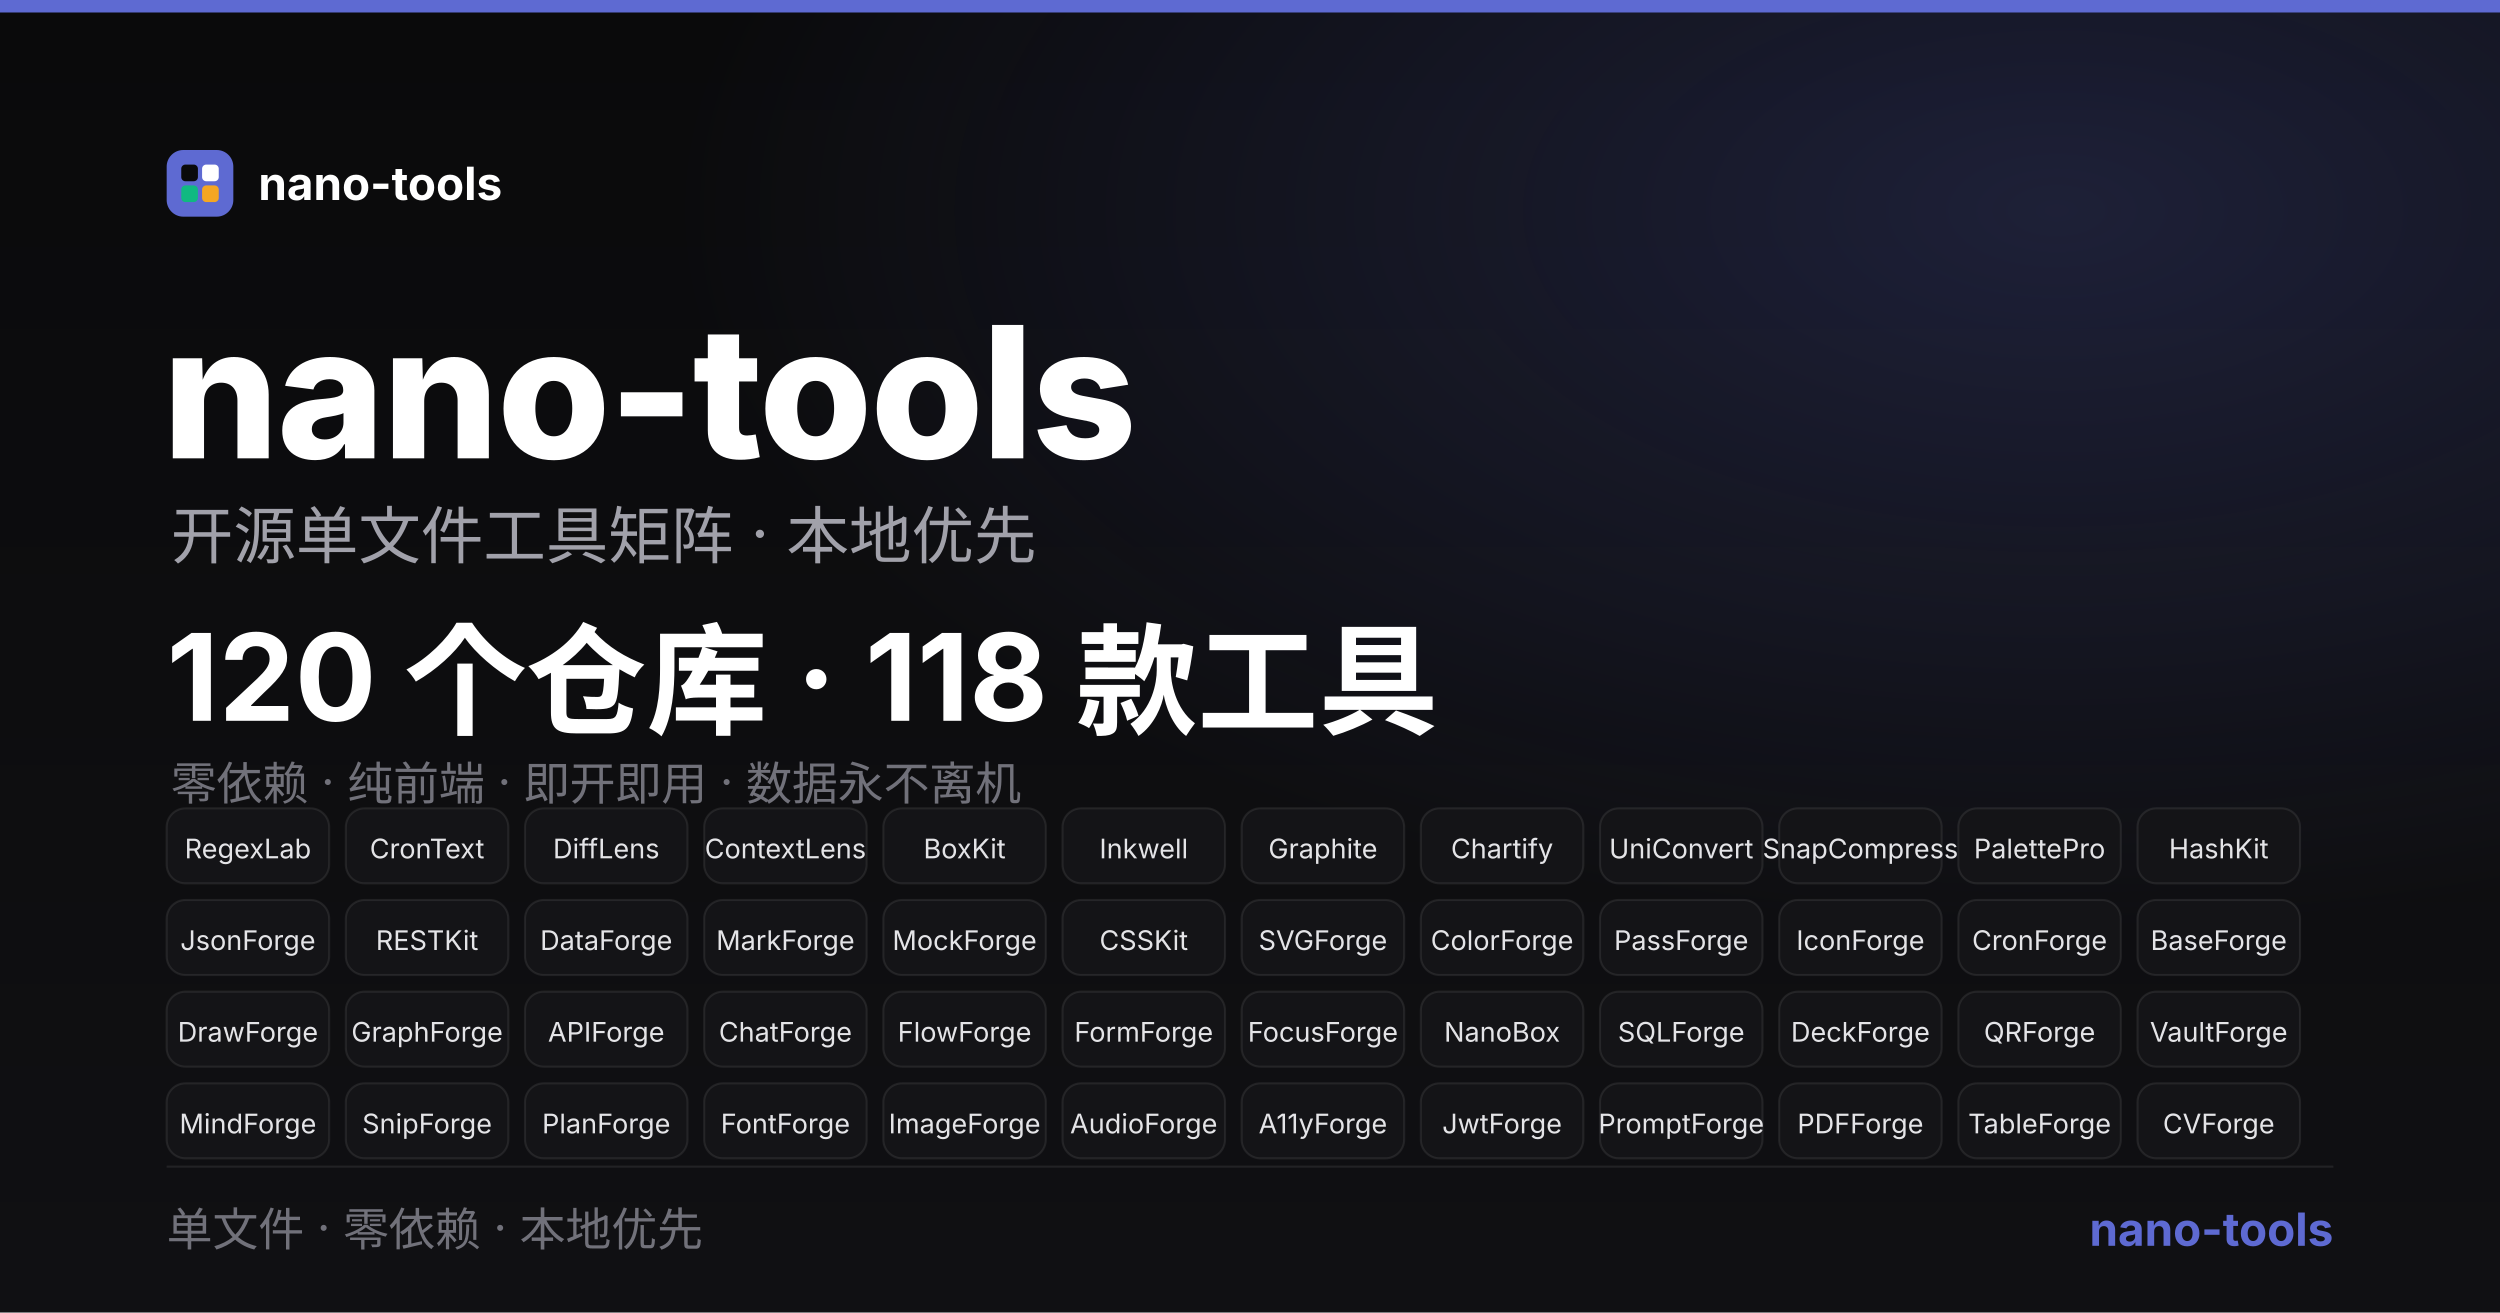
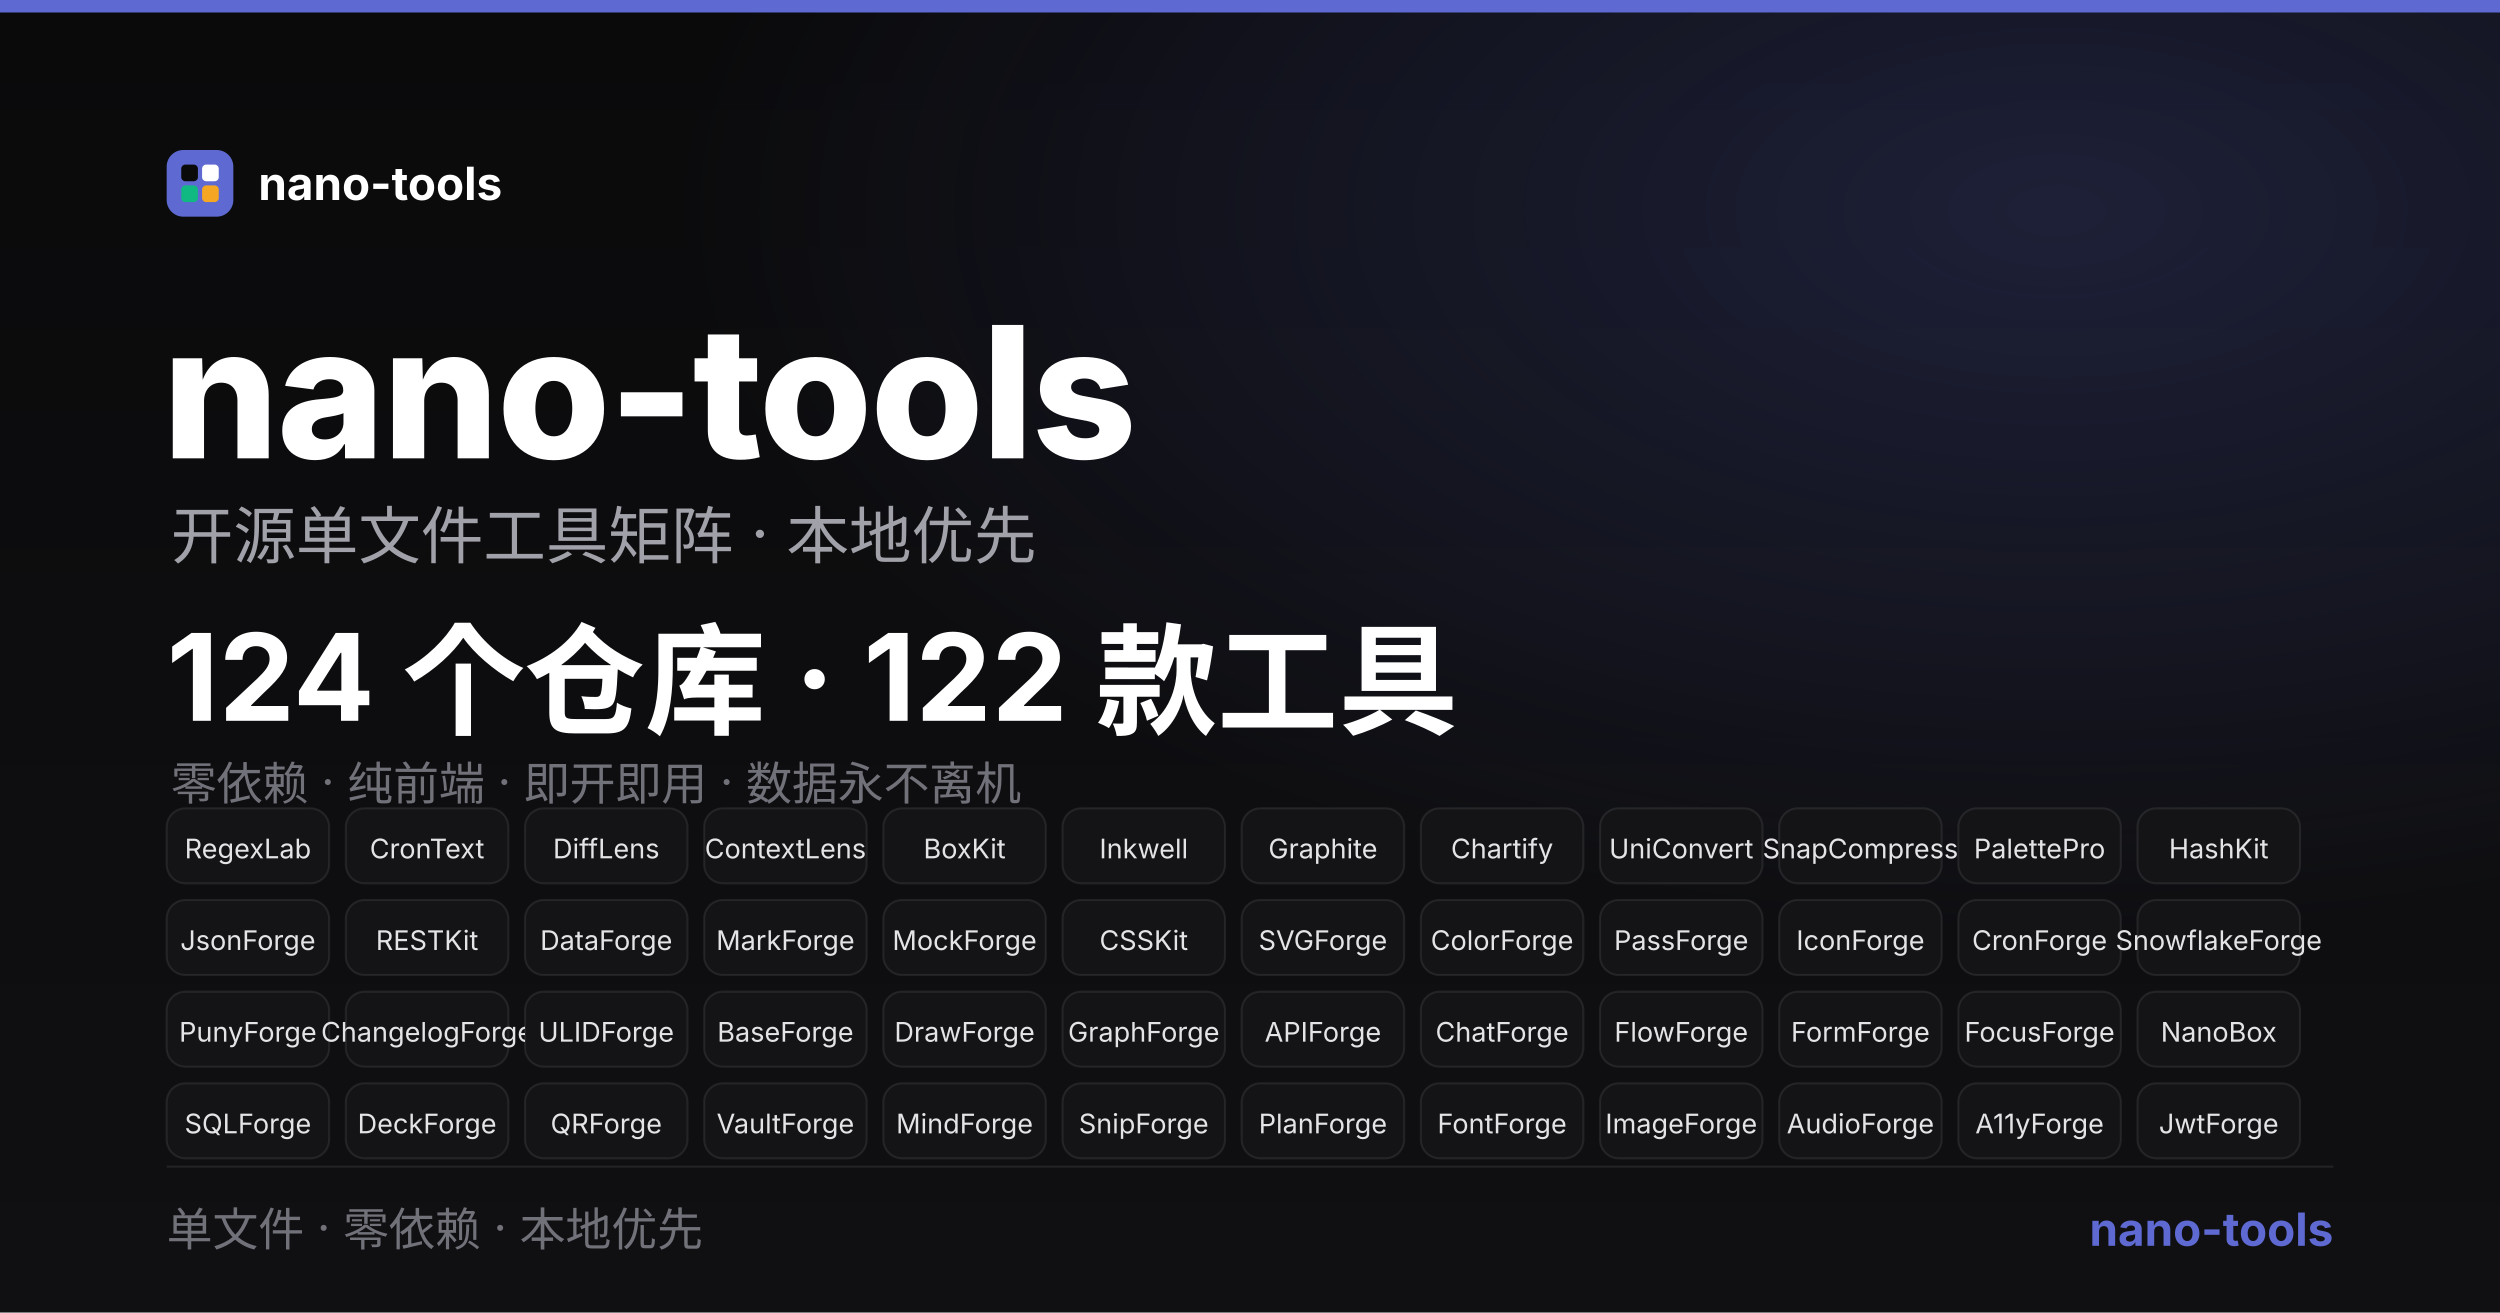
<svg xmlns="http://www.w3.org/2000/svg" width="1200" height="630" viewBox="0 0 1200 630" font-family="-apple-system,BlinkMacSystemFont,'Segoe UI','PingFang SC','Microsoft YaHei',sans-serif">
  <defs>
    <linearGradient id="bg" x1="0" y1="0" x2="0" y2="1">
      <stop offset="0" stop-color="#0A0A0B" />
      <stop offset="1" stop-color="#101013" />
    </linearGradient>
    <radialGradient id="glow" cx="82%" cy="16%" r="55%">
      <stop offset="0%" stop-color="#5E6AD2" stop-opacity="0.22" />
      <stop offset="100%" stop-color="#5E6AD2" stop-opacity="0" />
    </radialGradient>
  </defs>
  <rect width="1200" height="630" fill="url(#bg)" />
  <rect width="1200" height="630" fill="url(#glow)" />
  <rect x="0" y="0" width="1200" height="6" fill="#5E6AD2" />
  <g transform="translate(80,72)">
    <rect x="0" y="0" width="32" height="32" rx="8" fill="#5E6AD2" />
    <rect x="7" y="7" width="8" height="8" rx="2" fill="#0A0A0B" />
    <rect x="17" y="7" width="8" height="8" rx="2" fill="#FFFFFF" />
    <rect x="7" y="17" width="8" height="8" rx="2" fill="#10B981" />
    <rect x="17" y="17" width="8" height="8" rx="2" fill="#F5A623" />
  </g>
  <text x="124" y="96" fill="#FFFFFF" font-size="22" font-weight="700">nano-tools</text>
  <text x="78" y="220" fill="#FFFFFF" font-size="88" font-weight="800" letter-spacing="-1">nano-tools</text>
  <text x="82" y="268" fill="#A1A1AA" font-size="30">开源单文件工具矩阵 · 本地优先</text>
-   <text x="80" y="346" fill="#FFFFFF" font-size="58" font-weight="700">120 个仓库 · 118 款工具</text>
+   <text x="80" y="346" fill="#FFFFFF" font-size="58" font-weight="700">124 个仓库 · 122 款工具</text>
  <text x="82" y="384" fill="#71717A" font-size="22">零依赖 · 纯前端 · 即开即用 · 数据永不离机</text>
  <g transform="translate(80,388)">
    <rect x="0" y="0" width="78" height="36" rx="9" fill="#141417" stroke="#FFFFFF" stroke-opacity="0.08" />
    <text x="39" y="24" text-anchor="middle" fill="#E4E4E7" font-size="13">RegexLab</text>
  </g>
  <g transform="translate(166,388)">
    <rect x="0" y="0" width="78" height="36" rx="9" fill="#141417" stroke="#FFFFFF" stroke-opacity="0.08" />
    <text x="39" y="24" text-anchor="middle" fill="#E4E4E7" font-size="13">CronText</text>
  </g>
  <g transform="translate(252,388)">
    <rect x="0" y="0" width="78" height="36" rx="9" fill="#141417" stroke="#FFFFFF" stroke-opacity="0.08" />
    <text x="39" y="24" text-anchor="middle" fill="#E4E4E7" font-size="13">DiffLens</text>
  </g>
  <g transform="translate(338,388)">
    <rect x="0" y="0" width="78" height="36" rx="9" fill="#141417" stroke="#FFFFFF" stroke-opacity="0.08" />
    <text x="39" y="24" text-anchor="middle" fill="#E4E4E7" font-size="13">ContextLens</text>
  </g>
  <g transform="translate(424,388)">
    <rect x="0" y="0" width="78" height="36" rx="9" fill="#141417" stroke="#FFFFFF" stroke-opacity="0.08" />
    <text x="39" y="24" text-anchor="middle" fill="#E4E4E7" font-size="13">BoxKit</text>
  </g>
  <g transform="translate(510,388)">
    <rect x="0" y="0" width="78" height="36" rx="9" fill="#141417" stroke="#FFFFFF" stroke-opacity="0.08" />
    <text x="39" y="24" text-anchor="middle" fill="#E4E4E7" font-size="13">Inkwell</text>
  </g>
  <g transform="translate(596,388)">
    <rect x="0" y="0" width="78" height="36" rx="9" fill="#141417" stroke="#FFFFFF" stroke-opacity="0.08" />
    <text x="39" y="24" text-anchor="middle" fill="#E4E4E7" font-size="13">Graphite</text>
  </g>
  <g transform="translate(682,388)">
    <rect x="0" y="0" width="78" height="36" rx="9" fill="#141417" stroke="#FFFFFF" stroke-opacity="0.08" />
    <text x="39" y="24" text-anchor="middle" fill="#E4E4E7" font-size="13">Chartify</text>
  </g>
  <g transform="translate(768,388)">
    <rect x="0" y="0" width="78" height="36" rx="9" fill="#141417" stroke="#FFFFFF" stroke-opacity="0.08" />
    <text x="39" y="24" text-anchor="middle" fill="#E4E4E7" font-size="13">UniConvert</text>
  </g>
  <g transform="translate(854,388)">
    <rect x="0" y="0" width="78" height="36" rx="9" fill="#141417" stroke="#FFFFFF" stroke-opacity="0.08" />
    <text x="39" y="24" text-anchor="middle" fill="#E4E4E7" font-size="13">SnapCompress</text>
  </g>
  <g transform="translate(940,388)">
    <rect x="0" y="0" width="78" height="36" rx="9" fill="#141417" stroke="#FFFFFF" stroke-opacity="0.08" />
    <text x="39" y="24" text-anchor="middle" fill="#E4E4E7" font-size="13">PalettePro</text>
  </g>
  <g transform="translate(1026,388)">
    <rect x="0" y="0" width="78" height="36" rx="9" fill="#141417" stroke="#FFFFFF" stroke-opacity="0.08" />
    <text x="39" y="24" text-anchor="middle" fill="#E4E4E7" font-size="13">HashKit</text>
  </g>
  <g transform="translate(80,432)">
    <rect x="0" y="0" width="78" height="36" rx="9" fill="#141417" stroke="#FFFFFF" stroke-opacity="0.08" />
    <text x="39" y="24" text-anchor="middle" fill="#E4E4E7" font-size="13">JsonForge</text>
  </g>
  <g transform="translate(166,432)">
    <rect x="0" y="0" width="78" height="36" rx="9" fill="#141417" stroke="#FFFFFF" stroke-opacity="0.08" />
    <text x="39" y="24" text-anchor="middle" fill="#E4E4E7" font-size="13">RESTKit</text>
  </g>
  <g transform="translate(252,432)">
    <rect x="0" y="0" width="78" height="36" rx="9" fill="#141417" stroke="#FFFFFF" stroke-opacity="0.08" />
    <text x="39" y="24" text-anchor="middle" fill="#E4E4E7" font-size="13">DataForge</text>
  </g>
  <g transform="translate(338,432)">
    <rect x="0" y="0" width="78" height="36" rx="9" fill="#141417" stroke="#FFFFFF" stroke-opacity="0.08" />
    <text x="39" y="24" text-anchor="middle" fill="#E4E4E7" font-size="13">MarkForge</text>
  </g>
  <g transform="translate(424,432)">
    <rect x="0" y="0" width="78" height="36" rx="9" fill="#141417" stroke="#FFFFFF" stroke-opacity="0.08" />
    <text x="39" y="24" text-anchor="middle" fill="#E4E4E7" font-size="13">MockForge</text>
  </g>
  <g transform="translate(510,432)">
    <rect x="0" y="0" width="78" height="36" rx="9" fill="#141417" stroke="#FFFFFF" stroke-opacity="0.08" />
    <text x="39" y="24" text-anchor="middle" fill="#E4E4E7" font-size="13">CSSKit</text>
  </g>
  <g transform="translate(596,432)">
    <rect x="0" y="0" width="78" height="36" rx="9" fill="#141417" stroke="#FFFFFF" stroke-opacity="0.08" />
    <text x="39" y="24" text-anchor="middle" fill="#E4E4E7" font-size="13">SVGForge</text>
  </g>
  <g transform="translate(682,432)">
    <rect x="0" y="0" width="78" height="36" rx="9" fill="#141417" stroke="#FFFFFF" stroke-opacity="0.08" />
    <text x="39" y="24" text-anchor="middle" fill="#E4E4E7" font-size="13">ColorForge</text>
  </g>
  <g transform="translate(768,432)">
    <rect x="0" y="0" width="78" height="36" rx="9" fill="#141417" stroke="#FFFFFF" stroke-opacity="0.08" />
    <text x="39" y="24" text-anchor="middle" fill="#E4E4E7" font-size="13">PassForge</text>
  </g>
  <g transform="translate(854,432)">
    <rect x="0" y="0" width="78" height="36" rx="9" fill="#141417" stroke="#FFFFFF" stroke-opacity="0.08" />
    <text x="39" y="24" text-anchor="middle" fill="#E4E4E7" font-size="13">IconForge</text>
  </g>
  <g transform="translate(940,432)">
    <rect x="0" y="0" width="78" height="36" rx="9" fill="#141417" stroke="#FFFFFF" stroke-opacity="0.08" />
    <text x="39" y="24" text-anchor="middle" fill="#E4E4E7" font-size="13">CronForge</text>
  </g>
  <g transform="translate(1026,432)">
    <rect x="0" y="0" width="78" height="36" rx="9" fill="#141417" stroke="#FFFFFF" stroke-opacity="0.08" />
+     <text x="39" y="24" text-anchor="middle" fill="#E4E4E7" font-size="13">SnowflakeForge</text>
+   </g>
+   <g transform="translate(80,476)">
+     <rect x="0" y="0" width="78" height="36" rx="9" fill="#141417" stroke="#FFFFFF" stroke-opacity="0.08" />
+     <text x="39" y="24" text-anchor="middle" fill="#E4E4E7" font-size="13">PunyForge</text>
+   </g>
+   <g transform="translate(166,476)">
+     <rect x="0" y="0" width="78" height="36" rx="9" fill="#141417" stroke="#FFFFFF" stroke-opacity="0.08" />
+     <text x="39" y="24" text-anchor="middle" fill="#E4E4E7" font-size="13">ChangelogForge</text>
+   </g>
+   <g transform="translate(252,476)">
+     <rect x="0" y="0" width="78" height="36" rx="9" fill="#141417" stroke="#FFFFFF" stroke-opacity="0.08" />
+     <text x="39" y="24" text-anchor="middle" fill="#E4E4E7" font-size="13">ULIDForge</text>
+   </g>
+   <g transform="translate(338,476)">
+     <rect x="0" y="0" width="78" height="36" rx="9" fill="#141417" stroke="#FFFFFF" stroke-opacity="0.08" />
    <text x="39" y="24" text-anchor="middle" fill="#E4E4E7" font-size="13">BaseForge</text>
  </g>
-   <g transform="translate(80,476)">
+   <g transform="translate(424,476)">
    <rect x="0" y="0" width="78" height="36" rx="9" fill="#141417" stroke="#FFFFFF" stroke-opacity="0.08" />
    <text x="39" y="24" text-anchor="middle" fill="#E4E4E7" font-size="13">DrawForge</text>
  </g>
-   <g transform="translate(166,476)">
+   <g transform="translate(510,476)">
    <rect x="0" y="0" width="78" height="36" rx="9" fill="#141417" stroke="#FFFFFF" stroke-opacity="0.08" />
    <text x="39" y="24" text-anchor="middle" fill="#E4E4E7" font-size="13">GraphForge</text>
  </g>
-   <g transform="translate(252,476)">
+   <g transform="translate(596,476)">
    <rect x="0" y="0" width="78" height="36" rx="9" fill="#141417" stroke="#FFFFFF" stroke-opacity="0.08" />
    <text x="39" y="24" text-anchor="middle" fill="#E4E4E7" font-size="13">APIForge</text>
  </g>
-   <g transform="translate(338,476)">
+   <g transform="translate(682,476)">
    <rect x="0" y="0" width="78" height="36" rx="9" fill="#141417" stroke="#FFFFFF" stroke-opacity="0.08" />
    <text x="39" y="24" text-anchor="middle" fill="#E4E4E7" font-size="13">ChatForge</text>
  </g>
-   <g transform="translate(424,476)">
+   <g transform="translate(768,476)">
    <rect x="0" y="0" width="78" height="36" rx="9" fill="#141417" stroke="#FFFFFF" stroke-opacity="0.08" />
    <text x="39" y="24" text-anchor="middle" fill="#E4E4E7" font-size="13">FlowForge</text>
  </g>
-   <g transform="translate(510,476)">
+   <g transform="translate(854,476)">
    <rect x="0" y="0" width="78" height="36" rx="9" fill="#141417" stroke="#FFFFFF" stroke-opacity="0.08" />
    <text x="39" y="24" text-anchor="middle" fill="#E4E4E7" font-size="13">FormForge</text>
  </g>
-   <g transform="translate(596,476)">
+   <g transform="translate(940,476)">
    <rect x="0" y="0" width="78" height="36" rx="9" fill="#141417" stroke="#FFFFFF" stroke-opacity="0.08" />
    <text x="39" y="24" text-anchor="middle" fill="#E4E4E7" font-size="13">FocusForge</text>
  </g>
-   <g transform="translate(682,476)">
+   <g transform="translate(1026,476)">
    <rect x="0" y="0" width="78" height="36" rx="9" fill="#141417" stroke="#FFFFFF" stroke-opacity="0.08" />
    <text x="39" y="24" text-anchor="middle" fill="#E4E4E7" font-size="13">NanoBox</text>
  </g>
-   <g transform="translate(768,476)">
+   <g transform="translate(80,520)">
    <rect x="0" y="0" width="78" height="36" rx="9" fill="#141417" stroke="#FFFFFF" stroke-opacity="0.08" />
    <text x="39" y="24" text-anchor="middle" fill="#E4E4E7" font-size="13">SQLForge</text>
  </g>
-   <g transform="translate(854,476)">
+   <g transform="translate(166,520)">
    <rect x="0" y="0" width="78" height="36" rx="9" fill="#141417" stroke="#FFFFFF" stroke-opacity="0.08" />
    <text x="39" y="24" text-anchor="middle" fill="#E4E4E7" font-size="13">DeckForge</text>
  </g>
-   <g transform="translate(940,476)">
+   <g transform="translate(252,520)">
    <rect x="0" y="0" width="78" height="36" rx="9" fill="#141417" stroke="#FFFFFF" stroke-opacity="0.08" />
    <text x="39" y="24" text-anchor="middle" fill="#E4E4E7" font-size="13">QRForge</text>
  </g>
-   <g transform="translate(1026,476)">
+   <g transform="translate(338,520)">
    <rect x="0" y="0" width="78" height="36" rx="9" fill="#141417" stroke="#FFFFFF" stroke-opacity="0.08" />
    <text x="39" y="24" text-anchor="middle" fill="#E4E4E7" font-size="13">VaultForge</text>
  </g>
-   <g transform="translate(80,520)">
+   <g transform="translate(424,520)">
    <rect x="0" y="0" width="78" height="36" rx="9" fill="#141417" stroke="#FFFFFF" stroke-opacity="0.08" />
    <text x="39" y="24" text-anchor="middle" fill="#E4E4E7" font-size="13">MindForge</text>
  </g>
-   <g transform="translate(166,520)">
+   <g transform="translate(510,520)">
    <rect x="0" y="0" width="78" height="36" rx="9" fill="#141417" stroke="#FFFFFF" stroke-opacity="0.08" />
    <text x="39" y="24" text-anchor="middle" fill="#E4E4E7" font-size="13">SnipForge</text>
  </g>
-   <g transform="translate(252,520)">
+   <g transform="translate(596,520)">
    <rect x="0" y="0" width="78" height="36" rx="9" fill="#141417" stroke="#FFFFFF" stroke-opacity="0.08" />
    <text x="39" y="24" text-anchor="middle" fill="#E4E4E7" font-size="13">PlanForge</text>
  </g>
-   <g transform="translate(338,520)">
+   <g transform="translate(682,520)">
    <rect x="0" y="0" width="78" height="36" rx="9" fill="#141417" stroke="#FFFFFF" stroke-opacity="0.08" />
    <text x="39" y="24" text-anchor="middle" fill="#E4E4E7" font-size="13">FontForge</text>
  </g>
-   <g transform="translate(424,520)">
+   <g transform="translate(768,520)">
    <rect x="0" y="0" width="78" height="36" rx="9" fill="#141417" stroke="#FFFFFF" stroke-opacity="0.08" />
    <text x="39" y="24" text-anchor="middle" fill="#E4E4E7" font-size="13">ImageForge</text>
  </g>
-   <g transform="translate(510,520)">
+   <g transform="translate(854,520)">
    <rect x="0" y="0" width="78" height="36" rx="9" fill="#141417" stroke="#FFFFFF" stroke-opacity="0.08" />
    <text x="39" y="24" text-anchor="middle" fill="#E4E4E7" font-size="13">AudioForge</text>
  </g>
-   <g transform="translate(596,520)">
+   <g transform="translate(940,520)">
    <rect x="0" y="0" width="78" height="36" rx="9" fill="#141417" stroke="#FFFFFF" stroke-opacity="0.08" />
    <text x="39" y="24" text-anchor="middle" fill="#E4E4E7" font-size="13">A11yForge</text>
  </g>
-   <g transform="translate(682,520)">
+   <g transform="translate(1026,520)">
    <rect x="0" y="0" width="78" height="36" rx="9" fill="#141417" stroke="#FFFFFF" stroke-opacity="0.08" />
    <text x="39" y="24" text-anchor="middle" fill="#E4E4E7" font-size="13">JwtForge</text>
-   </g>
-   <g transform="translate(768,520)">
-     <rect x="0" y="0" width="78" height="36" rx="9" fill="#141417" stroke="#FFFFFF" stroke-opacity="0.08" />
-     <text x="39" y="24" text-anchor="middle" fill="#E4E4E7" font-size="13">PromptForge</text>
-   </g>
-   <g transform="translate(854,520)">
-     <rect x="0" y="0" width="78" height="36" rx="9" fill="#141417" stroke="#FFFFFF" stroke-opacity="0.08" />
-     <text x="39" y="24" text-anchor="middle" fill="#E4E4E7" font-size="13">PDFForge</text>
-   </g>
-   <g transform="translate(940,520)">
-     <rect x="0" y="0" width="78" height="36" rx="9" fill="#141417" stroke="#FFFFFF" stroke-opacity="0.08" />
-     <text x="39" y="24" text-anchor="middle" fill="#E4E4E7" font-size="13">TableForge</text>
-   </g>
-   <g transform="translate(1026,520)">
-     <rect x="0" y="0" width="78" height="36" rx="9" fill="#141417" stroke="#FFFFFF" stroke-opacity="0.08" />
-     <text x="39" y="24" text-anchor="middle" fill="#E4E4E7" font-size="13">CVForge</text>
  </g>
  <line x1="80" y1="560" x2="1120" y2="560" stroke="#FFFFFF" stroke-opacity="0.08" stroke-width="1" />
  <text x="80" y="598" fill="#71717A" font-size="22">单文件 · 零依赖 · 本地优先</text>
  <text x="1120" y="598" text-anchor="end" fill="#5E6AD2" font-size="22" font-weight="700">nano-tools</text>
</svg>
